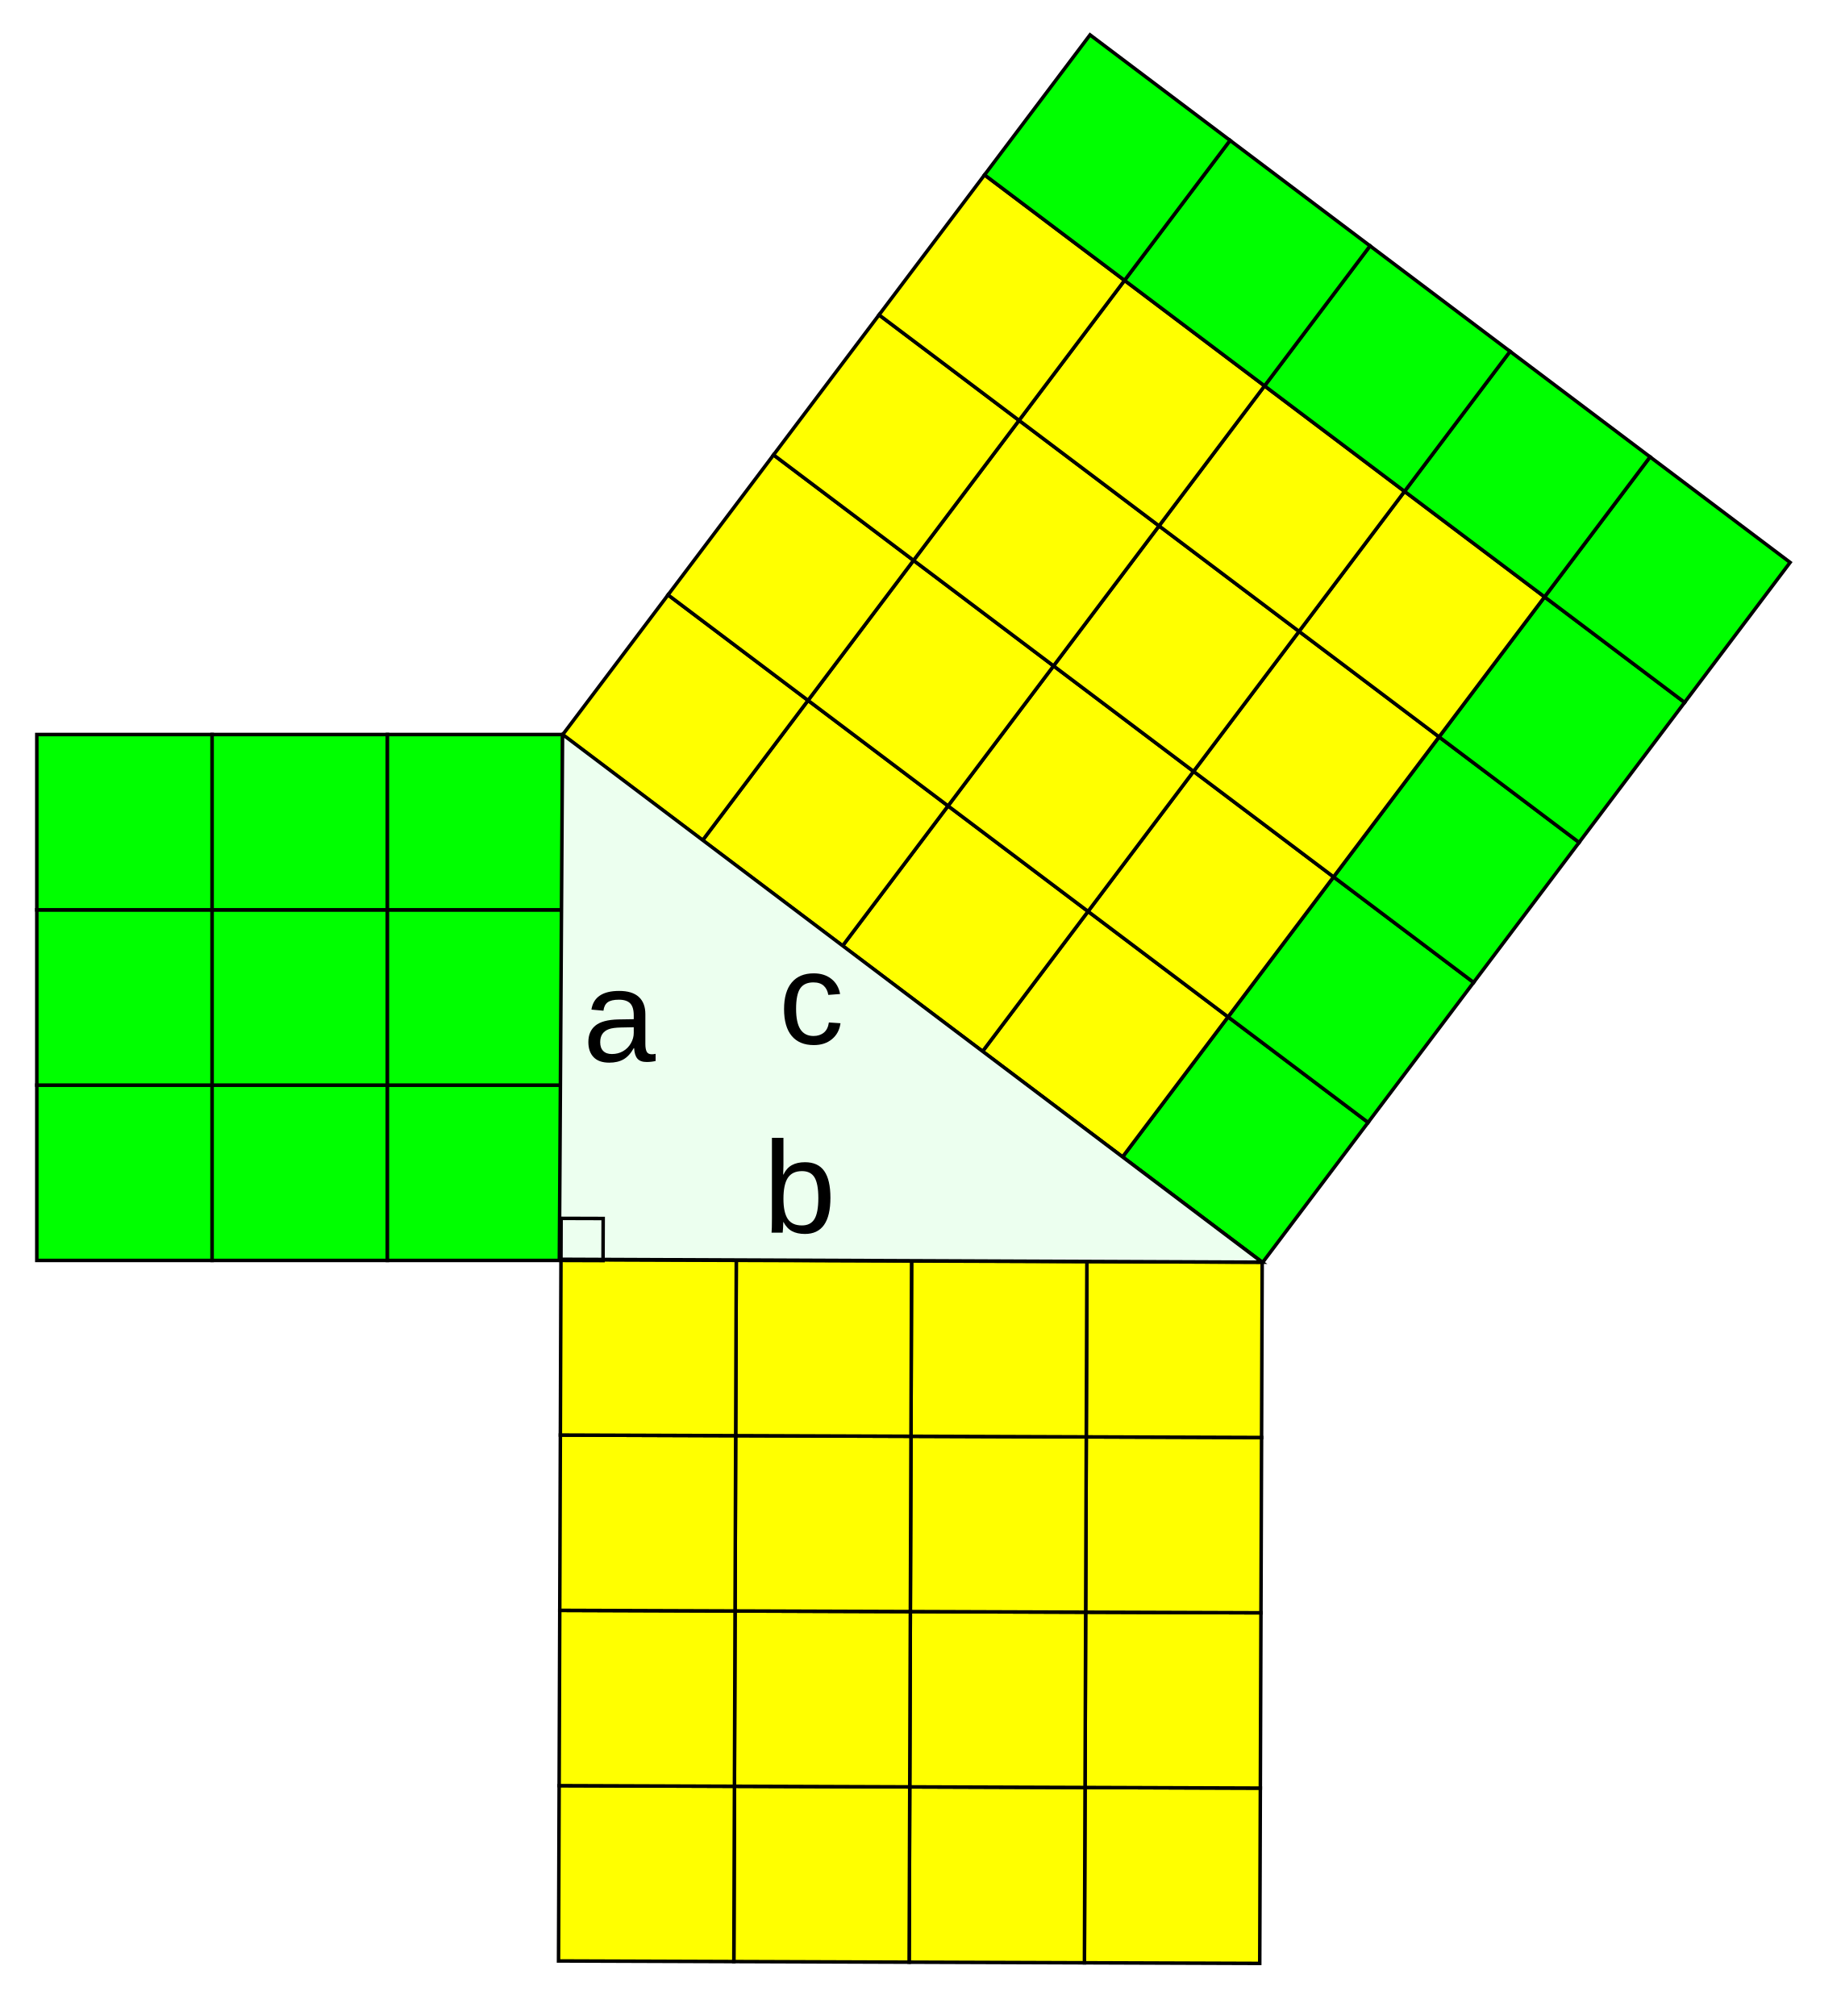
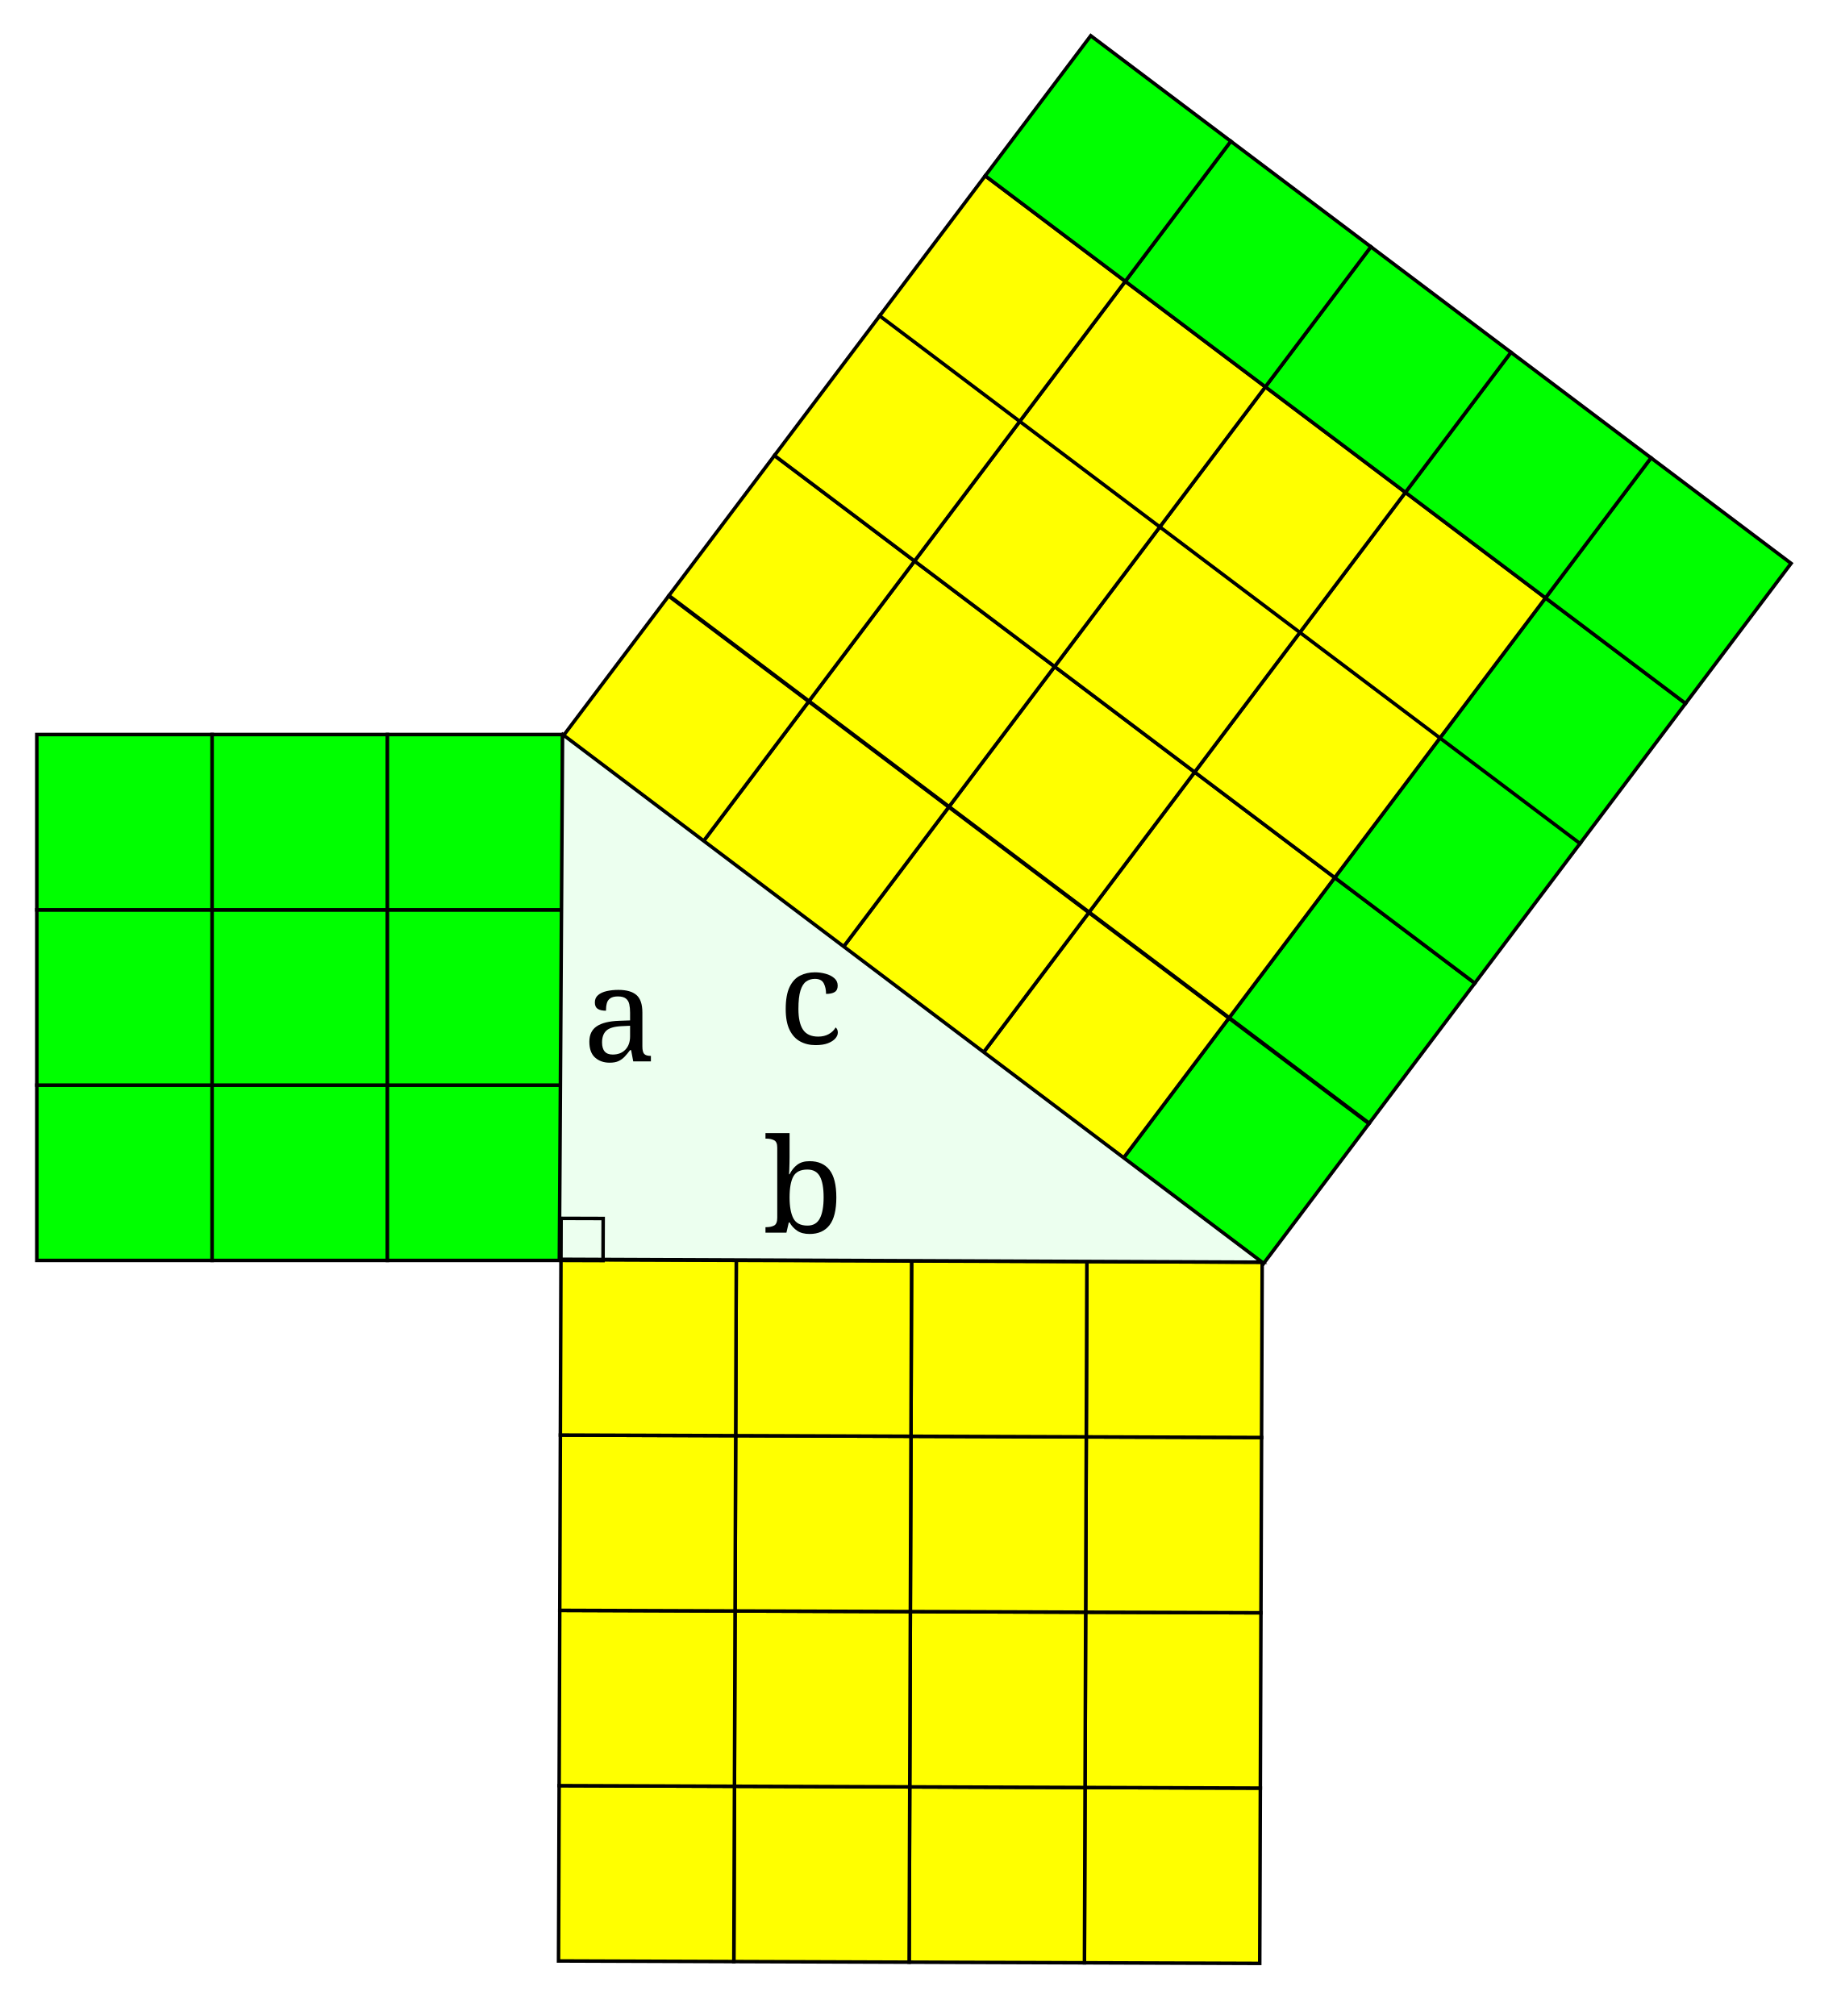
<svg xmlns="http://www.w3.org/2000/svg" shape-rendering="geometricPrecision" text-rendering="geometricPrecision" style="white-space:pre" version="1.1" viewBox="0 0 1050 1150">
-   <g transform="translate(321 419) rotate(180) scale(-1 1) translate(-300 -300)" fill="#0f0" stroke="#000" stroke-linecap="square" stroke-width="2">
-     <rect width="100" height="100" />
-     <rect transform="translate(100)" width="100" height="100" />
-     <rect transform="translate(200)" width="100" height="100" />
-     <rect transform="translate(0 100)" width="100" height="100" />
-     <rect transform="translate(100 100)" width="100" height="100" />
-     <rect transform="translate(200 100)" width="100" height="100" />
-     <rect transform="translate(0 200)" width="100" height="100" />
-     <rect transform="translate(100 200)" width="100" height="100" />
-     <rect transform="translate(200 200)" width="100" height="100" />
-   </g>
-   <g transform="translate(720 720) rotate(90.2) scale(-1 1) translate(-400)" fill="#ff0" stroke="#000" stroke-linecap="square" stroke-width="2">
-     <rect width="100" height="100" />
-     <rect transform="translate(100)" width="100" height="100" />
-     <rect transform="translate(200)" width="100" height="100" />
-     <rect transform="translate(0 100)" width="100" height="100" />
-     <rect transform="translate(100 100)" width="100" height="100" />
-     <rect transform="translate(200 100)" width="100" height="100" />
-     <rect transform="translate(0 200)" width="100" height="100" />
-     <rect transform="translate(100 200)" width="100" height="100" />
-     <rect transform="translate(200 200)" width="100" height="100" />
-     <rect transform="translate(300)" width="100" height="100" />
-     <rect transform="translate(300 100)" width="100" height="100" />
-     <rect transform="translate(300 200)" width="100" height="100" />
-     <rect transform="translate(0 300)" width="100" height="100" />
-     <rect transform="translate(100 300)" width="100" height="100" />
-     <rect transform="translate(200 300)" width="100" height="100" />
-     <rect transform="translate(300 300)" width="100" height="100" />
-   </g>
-   <g fill="#0f0" stroke="#000" stroke-linecap="square" stroke-width="2">
-     <rect transform="matrix(.60182 -.79864 -.79864 -.60182 0 0)" x="-141.68" y="-1008.6" width="100" height="100" />
-     <rect transform="matrix(.60182 -.79864 -.79864 -.60182 0 0)" x="-41.677" y="-1008.6" width="100" height="100" />
-     <rect transform="matrix(.60182 -.79864 -.79864 -.60182 0 0)" x="58.323" y="-1008.6" width="100" height="100" />
-   </g>
-   <g fill="#ff0" stroke="#000" stroke-linecap="square" stroke-width="2">
-     <rect transform="matrix(.60182 -.79864 -.79864 -.60182 0 0)" x="-141.68" y="-908.56" width="100" height="100" />
-     <rect transform="matrix(.60182 -.79864 -.79864 -.60182 0 0)" x="-41.677" y="-908.56" width="100" height="100" />
-     <rect transform="matrix(.60182 -.79864 -.79864 -.60182 0 0)" x="58.323" y="-908.56" width="100" height="100" />
-     <rect transform="matrix(.60182 -.79864 -.79864 -.60182 0 0)" x="-141.68" y="-808.56" width="100" height="100" />
-     <rect transform="matrix(.60182 -.79864 -.79864 -.60182 0 0)" x="-41.677" y="-808.56" width="100" height="100" />
-     <rect transform="matrix(.60182 -.79864 -.79864 -.60182 0 0)" x="58.323" y="-808.56" width="100" height="100" />
-   </g>
-   <rect transform="matrix(.60182 -.79864 -.79864 -.60182 0 0)" x="158.32" y="-1008.6" width="100" height="100" fill="#0f0" stroke="#000" stroke-linecap="square" stroke-width="2" />
-   <g fill="#ff0" stroke="#000" stroke-linecap="square" stroke-width="2">
-     <rect transform="matrix(.60182 -.79864 -.79864 -.60182 0 0)" x="158.32" y="-908.56" width="100" height="100" />
-     <rect transform="matrix(.60182 -.79864 -.79864 -.60182 0 0)" x="158.32" y="-808.56" width="100" height="100" />
-     <rect transform="matrix(.60182 -.79864 -.79864 -.60182 0 0)" x="-141.68" y="-708.56" width="100" height="100" />
-     <rect transform="matrix(.60182 -.79864 -.79864 -.60182 0 0)" x="-41.677" y="-708.56" width="100" height="100" />
-     <rect transform="matrix(.60182 -.79864 -.79864 -.60182 0 0)" x="58.323" y="-708.56" width="100" height="100" />
-     <rect transform="matrix(.60182 -.79864 -.79864 -.60182 0 0)" x="158.32" y="-708.56" width="100" height="100" />
-   </g>
-   <g fill="#0f0" stroke="#000" stroke-linecap="square" stroke-width="2">
-     <rect transform="matrix(.60182 -.79864 -.79864 -.60182 0 0)" x="258.32" y="-1008.6" width="100" height="100" />
-     <rect transform="matrix(.60182 -.79864 -.79864 -.60182 0 0)" x="258.32" y="-908.56" width="100" height="100" />
-     <rect transform="matrix(.60182 -.79864 -.79864 -.60182 0 0)" x="258.32" y="-808.56" width="100" height="100" />
-     <rect transform="matrix(.60182 -.79864 -.79864 -.60182 0 0)" x="258.32" y="-708.56" width="100" height="100" />
-   </g>
-   <g fill="#ff0" stroke="#000" stroke-linecap="square" stroke-width="2">
-     <rect transform="matrix(.60182 -.79864 -.79864 -.60182 0 0)" x="-141.68" y="-608.56" width="100" height="100" />
-     <rect transform="matrix(.60182 -.79864 -.79864 -.60182 0 0)" x="-41.677" y="-608.56" width="100" height="100" />
-     <rect transform="matrix(.60182 -.79864 -.79864 -.60182 0 0)" x="58.323" y="-608.56" width="100" height="100" />
-     <rect transform="matrix(.60182 -.79864 -.79864 -.60182 0 0)" x="158.32" y="-608.56" width="100" height="100" />
-   </g>
  <g stroke="#000" stroke-linecap="square" stroke-width="2">
-     <rect transform="matrix(.60182 -.79864 -.79864 -.60182 0 0)" x="258.32" y="-608.56" width="100" height="100" fill="#0f0" />
+     <g transform="translate(321 419) rotate(180) scale(-1 1) translate(-300 -300)" fill="#0f0">
+       <rect width="100" height="100" />
+       <rect transform="translate(100)" width="100" height="100" />
+       <rect transform="translate(200)" width="100" height="100" />
+       <rect transform="translate(0 100)" width="100" height="100" />
+       <rect transform="translate(100 100)" width="100" height="100" />
+       <rect transform="translate(200 100)" width="100" height="100" />
+       <rect transform="translate(0 200)" width="100" height="100" />
+       <rect transform="translate(100 200)" width="100" height="100" />
+       <rect transform="translate(200 200)" width="100" height="100" />
+     </g>
+     <g transform="translate(720 720) rotate(90.2) scale(-1 1) translate(-400)" fill="#ff0">
+       <rect width="100" height="100" />
+       <rect transform="translate(100)" width="100" height="100" />
+       <rect transform="translate(200)" width="100" height="100" />
+       <rect transform="translate(0 100)" width="100" height="100" />
+       <rect transform="translate(100 100)" width="100" height="100" />
+       <rect transform="translate(200 100)" width="100" height="100" />
+       <rect transform="translate(0 200)" width="100" height="100" />
+       <rect transform="translate(100 200)" width="100" height="100" />
+       <rect transform="translate(200 200)" width="100" height="100" />
+       <rect transform="translate(300)" width="100" height="100" />
+       <rect transform="translate(300 100)" width="100" height="100" />
+       <rect transform="translate(300 200)" width="100" height="100" />
+       <rect transform="translate(0 300)" width="100" height="100" />
+       <rect transform="translate(100 300)" width="100" height="100" />
+       <rect transform="translate(200 300)" width="100" height="100" />
+       <rect transform="translate(300 300)" width="100" height="100" />
+     </g>
+     <g fill="#0f0">
+       <rect transform="matrix(.602 -.799 -.799 -.602 0 0)" x="-142" y="-1009" width="100" height="100" />
+       <rect transform="matrix(.602 -.799 -.799 -.602 0 0)" x="-41.7" y="-1009" width="100" height="100" />
+       <rect transform="matrix(.602 -.799 -.799 -.602 0 0)" x="58.3" y="-1009" width="100" height="100" />
+     </g>
+     <g fill="#ff0">
+       <rect transform="matrix(.602 -.799 -.799 -.602 0 0)" x="-142" y="-909" width="100" height="100" />
+       <rect transform="matrix(.602 -.799 -.799 -.602 0 0)" x="-41.7" y="-909" width="100" height="100" />
+       <rect transform="matrix(.602 -.799 -.799 -.602 0 0)" x="58.3" y="-909" width="100" height="100" />
+       <rect transform="matrix(.602 -.799 -.799 -.602 0 0)" x="-142" y="-809" width="100" height="100" />
+       <rect transform="matrix(.602 -.799 -.799 -.602 0 0)" x="-41.7" y="-809" width="100" height="100" />
+       <rect transform="matrix(.602 -.799 -.799 -.602 0 0)" x="58.3" y="-809" width="100" height="100" />
+     </g>
+     <rect transform="matrix(.602 -.799 -.799 -.602 0 0)" x="158" y="-1009" width="100" height="100" fill="#0f0" />
+     <g fill="#ff0">
+       <rect transform="matrix(.602 -.799 -.799 -.602 0 0)" x="158" y="-909" width="100" height="100" />
+       <rect transform="matrix(.602 -.799 -.799 -.602 0 0)" x="158" y="-809" width="100" height="100" />
+       <rect transform="matrix(.602 -.799 -.799 -.602 0 0)" x="-142" y="-709" width="100" height="100" />
+       <rect transform="matrix(.602 -.799 -.799 -.602 0 0)" x="-41.7" y="-709" width="100" height="100" />
+       <rect transform="matrix(.602 -.799 -.799 -.602 0 0)" x="58.3" y="-709" width="100" height="100" />
+       <rect transform="matrix(.602 -.799 -.799 -.602 0 0)" x="158" y="-709" width="100" height="100" />
+     </g>
+     <g fill="#0f0">
+       <rect transform="matrix(.602 -.799 -.799 -.602 0 0)" x="258" y="-1009" width="100" height="100" />
+       <rect transform="matrix(.602 -.799 -.799 -.602 0 0)" x="258" y="-909" width="100" height="100" />
+       <rect transform="matrix(.602 -.799 -.799 -.602 0 0)" x="258" y="-809" width="100" height="100" />
+       <rect transform="matrix(.602 -.799 -.799 -.602 0 0)" x="258" y="-709" width="100" height="100" />
+     </g>
+     <g fill="#ff0">
+       <rect transform="matrix(.602 -.799 -.799 -.602 0 0)" x="-142" y="-609" width="100" height="100" />
+       <rect transform="matrix(.602 -.799 -.799 -.602 0 0)" x="-41.7" y="-609" width="100" height="100" />
+       <rect transform="matrix(.602 -.799 -.799 -.602 0 0)" x="58.3" y="-609" width="100" height="100" />
+       <rect transform="matrix(.602 -.799 -.799 -.602 0 0)" x="158" y="-609" width="100" height="100" />
+     </g>
+     <rect transform="matrix(.602 -.799 -.799 -.602 0 0)" x="258" y="-609" width="100" height="100" fill="#0f0" />
    <path transform="translate(321 419) rotate(210) scale(-1 1)" d="m0 0 496-61.2-348-199-148 260z" fill="#ecffef" />
    <rect transform="translate(320 719) rotate(.175) scale(-1 1) translate(-24 -24)" width="24" height="24" fill="none" />
  </g>
-   <g fill="#000000" font-family="Arial" font-size="74.667px" font-weight="400" letter-spacing="0" word-spacing="0">
+   <g font-family="serif" font-size="74.7px" font-weight="400" letter-spacing="0" word-spacing="0">
    <text x="332.454" y="605.447" style="line-height:33.185px">a</text>
    <text x="435.313" y="703.156" style="line-height:33.185px">b</text>
    <text x="444.091" y="595.423" style="line-height:33.185px">c</text>
  </g>
</svg>
